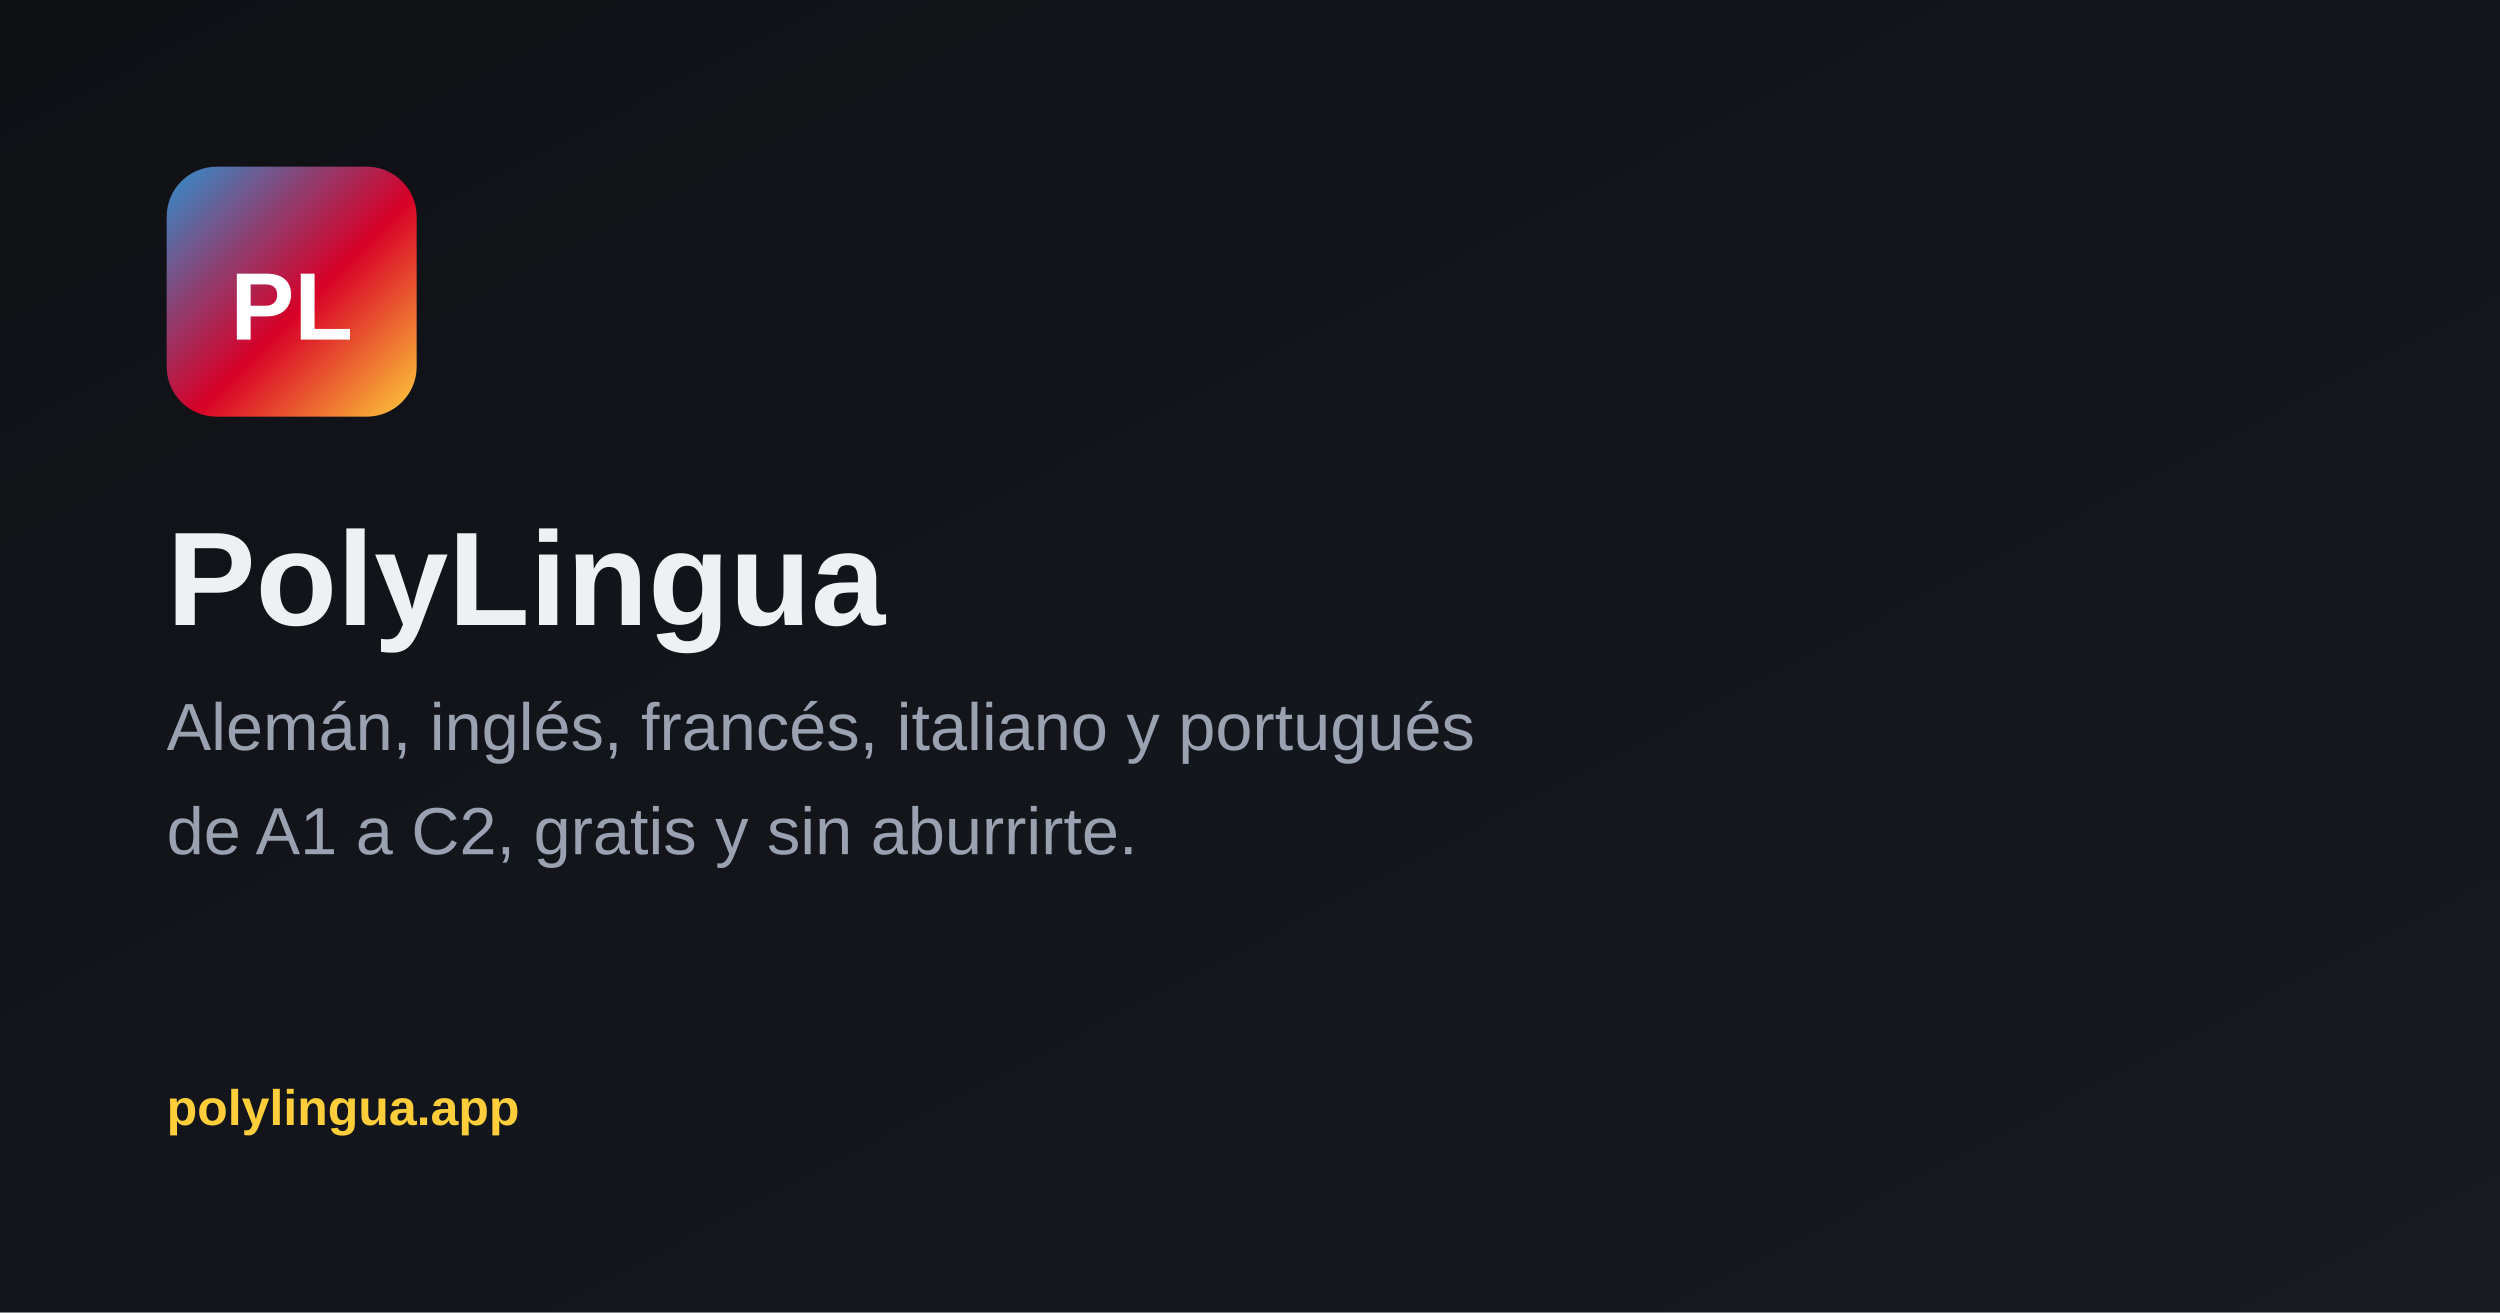
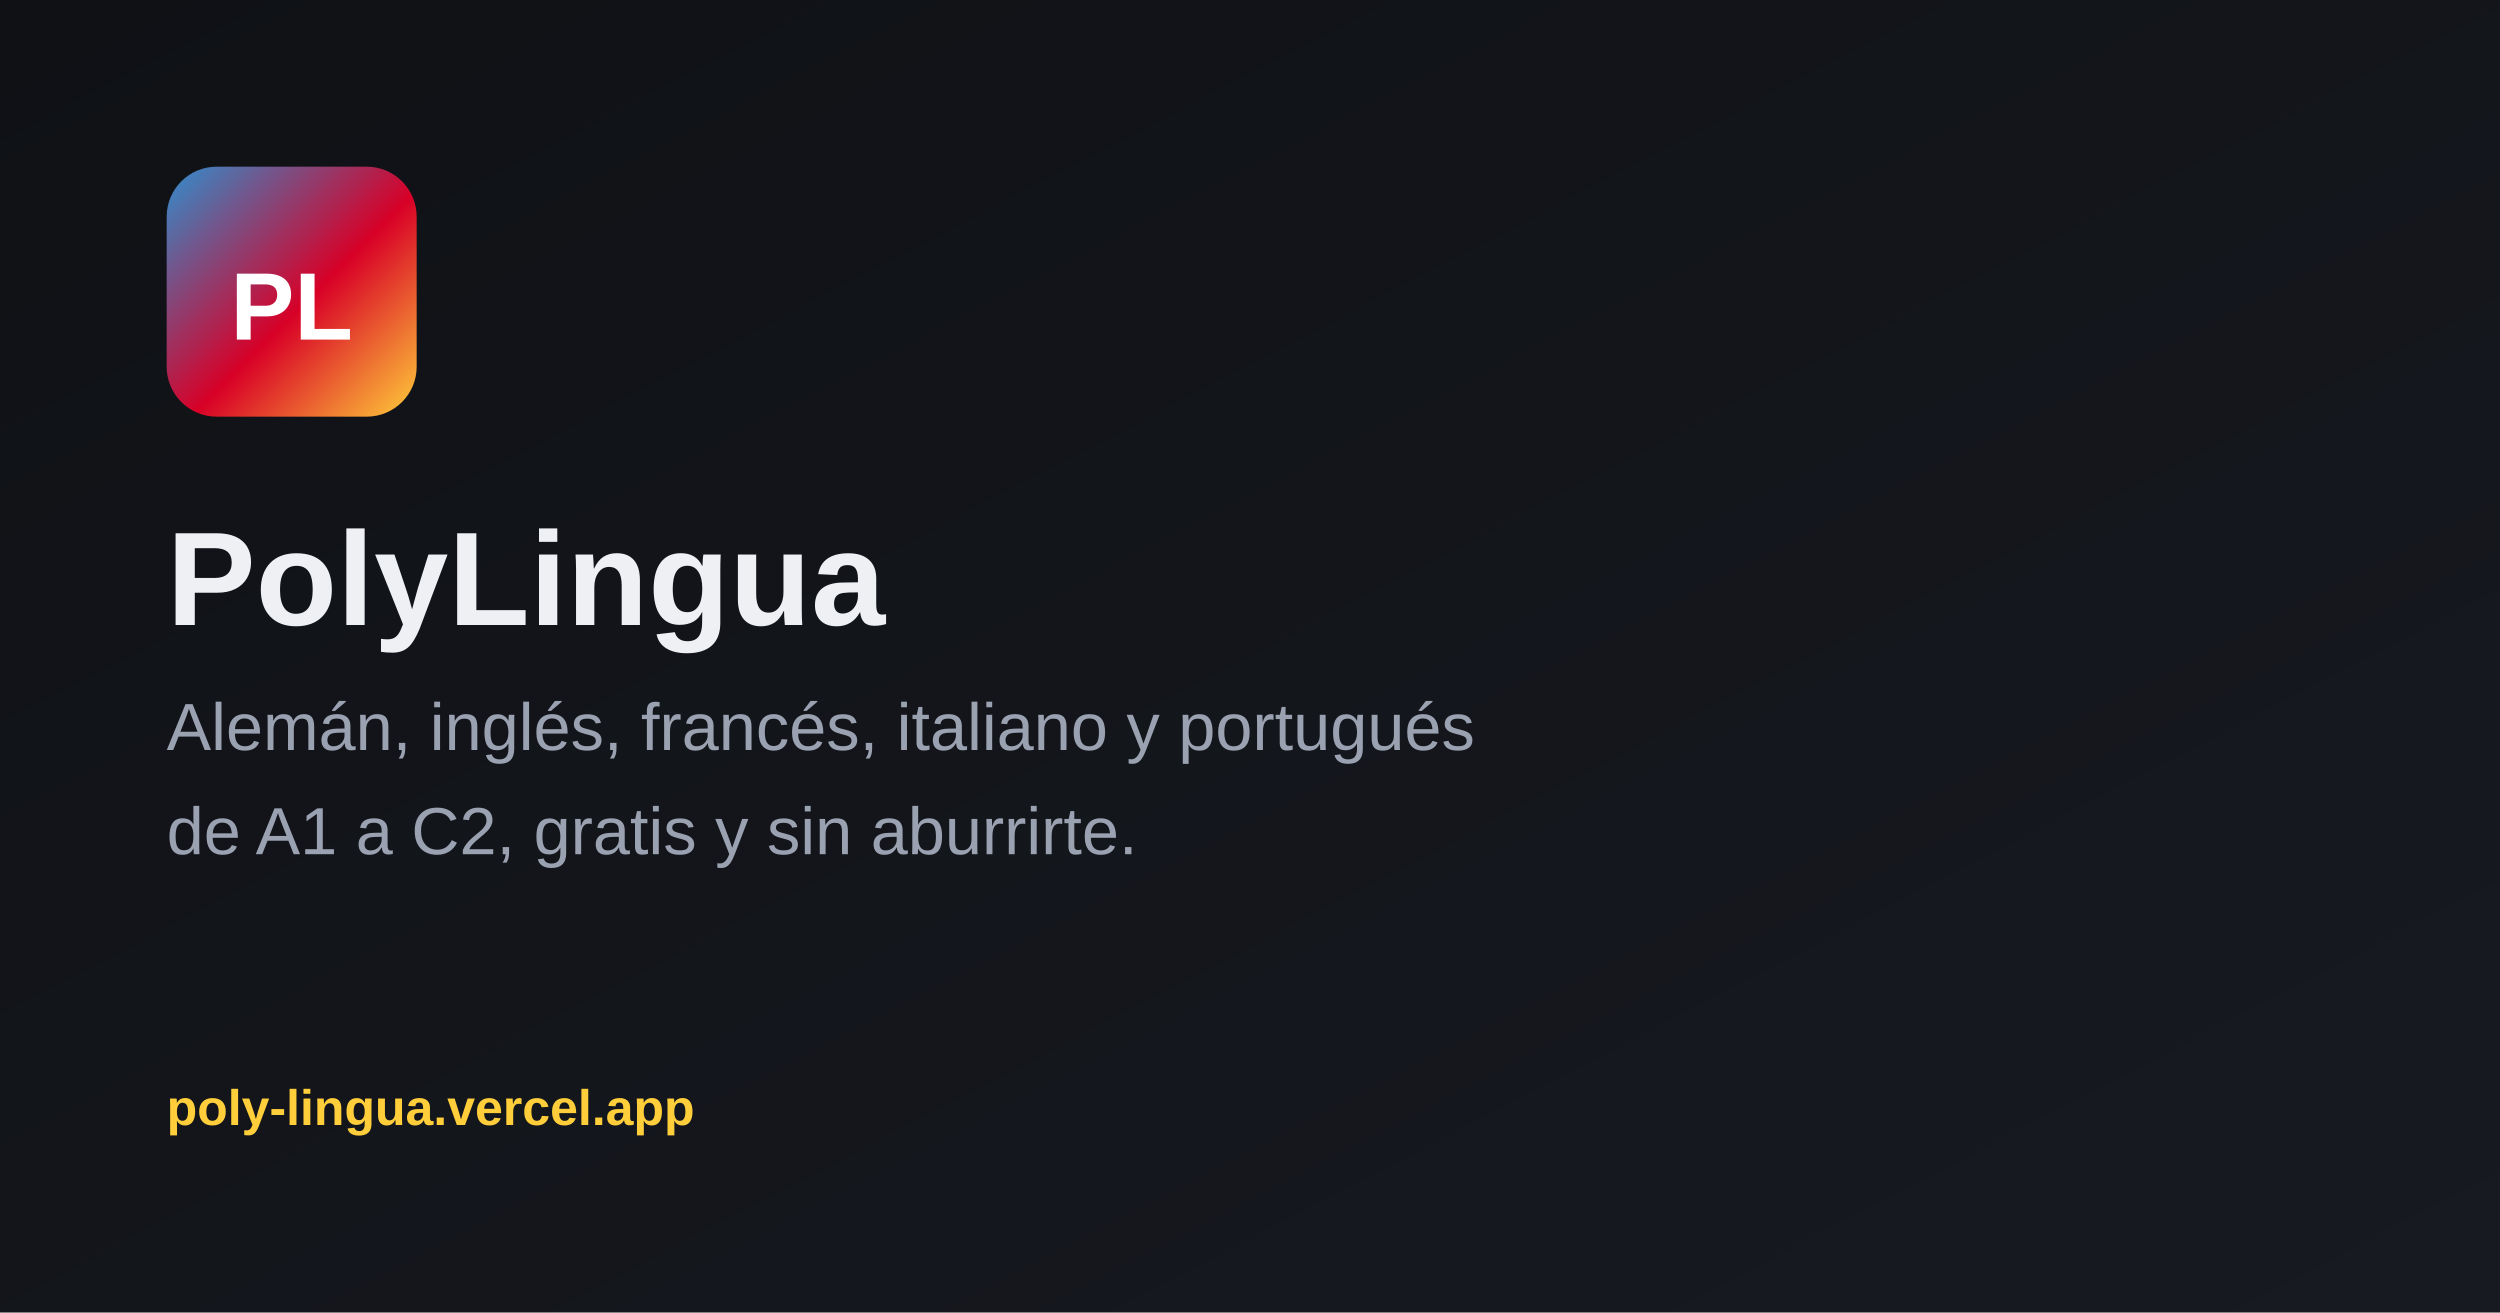
<svg xmlns="http://www.w3.org/2000/svg" width="1200" height="630" viewBox="0 0 1200 630">
  <defs>
    <linearGradient id="bg" x1="0" y1="0" x2="1" y2="1">
      <stop offset="0%" stop-color="#0f1115" />
      <stop offset="100%" stop-color="#171a21" />
    </linearGradient>
    <linearGradient id="mark" x1="0" y1="0" x2="1" y2="1">
      <stop offset="0%" stop-color="#2f8fce" />
      <stop offset="55%" stop-color="#d80027" />
      <stop offset="100%" stop-color="#ffce3a" />
    </linearGradient>
  </defs>
  <rect width="1200" height="630" fill="url(#bg)" />
  <rect x="80" y="80" width="120" height="120" rx="24" fill="url(#mark)" />
  <text x="140" y="163" font-family="Arial, Helvetica, sans-serif" font-size="46" font-weight="800" fill="#fff" text-anchor="middle">PL</text>
  <text x="80" y="300" font-family="Arial, Helvetica, sans-serif" font-size="64" font-weight="800" fill="#eef0f4">PolyLingua</text>
  <text x="80" y="360" font-family="Arial, Helvetica, sans-serif" font-size="32" fill="#9aa1b1">Alemán, inglés, francés, italiano y portugués</text>
  <text x="80" y="410" font-family="Arial, Helvetica, sans-serif" font-size="32" fill="#9aa1b1">de A1 a C2, gratis y sin aburrirte.</text>
-   <text x="80" y="540" font-family="Arial, Helvetica, sans-serif" font-size="24" font-weight="700" fill="#ffce3a">polylingua.app</text>
+   <text x="80" y="540" font-family="Arial, Helvetica, sans-serif" font-size="24" font-weight="700" fill="#ffce3a">poly-lingua.vercel.app</text>
</svg>
